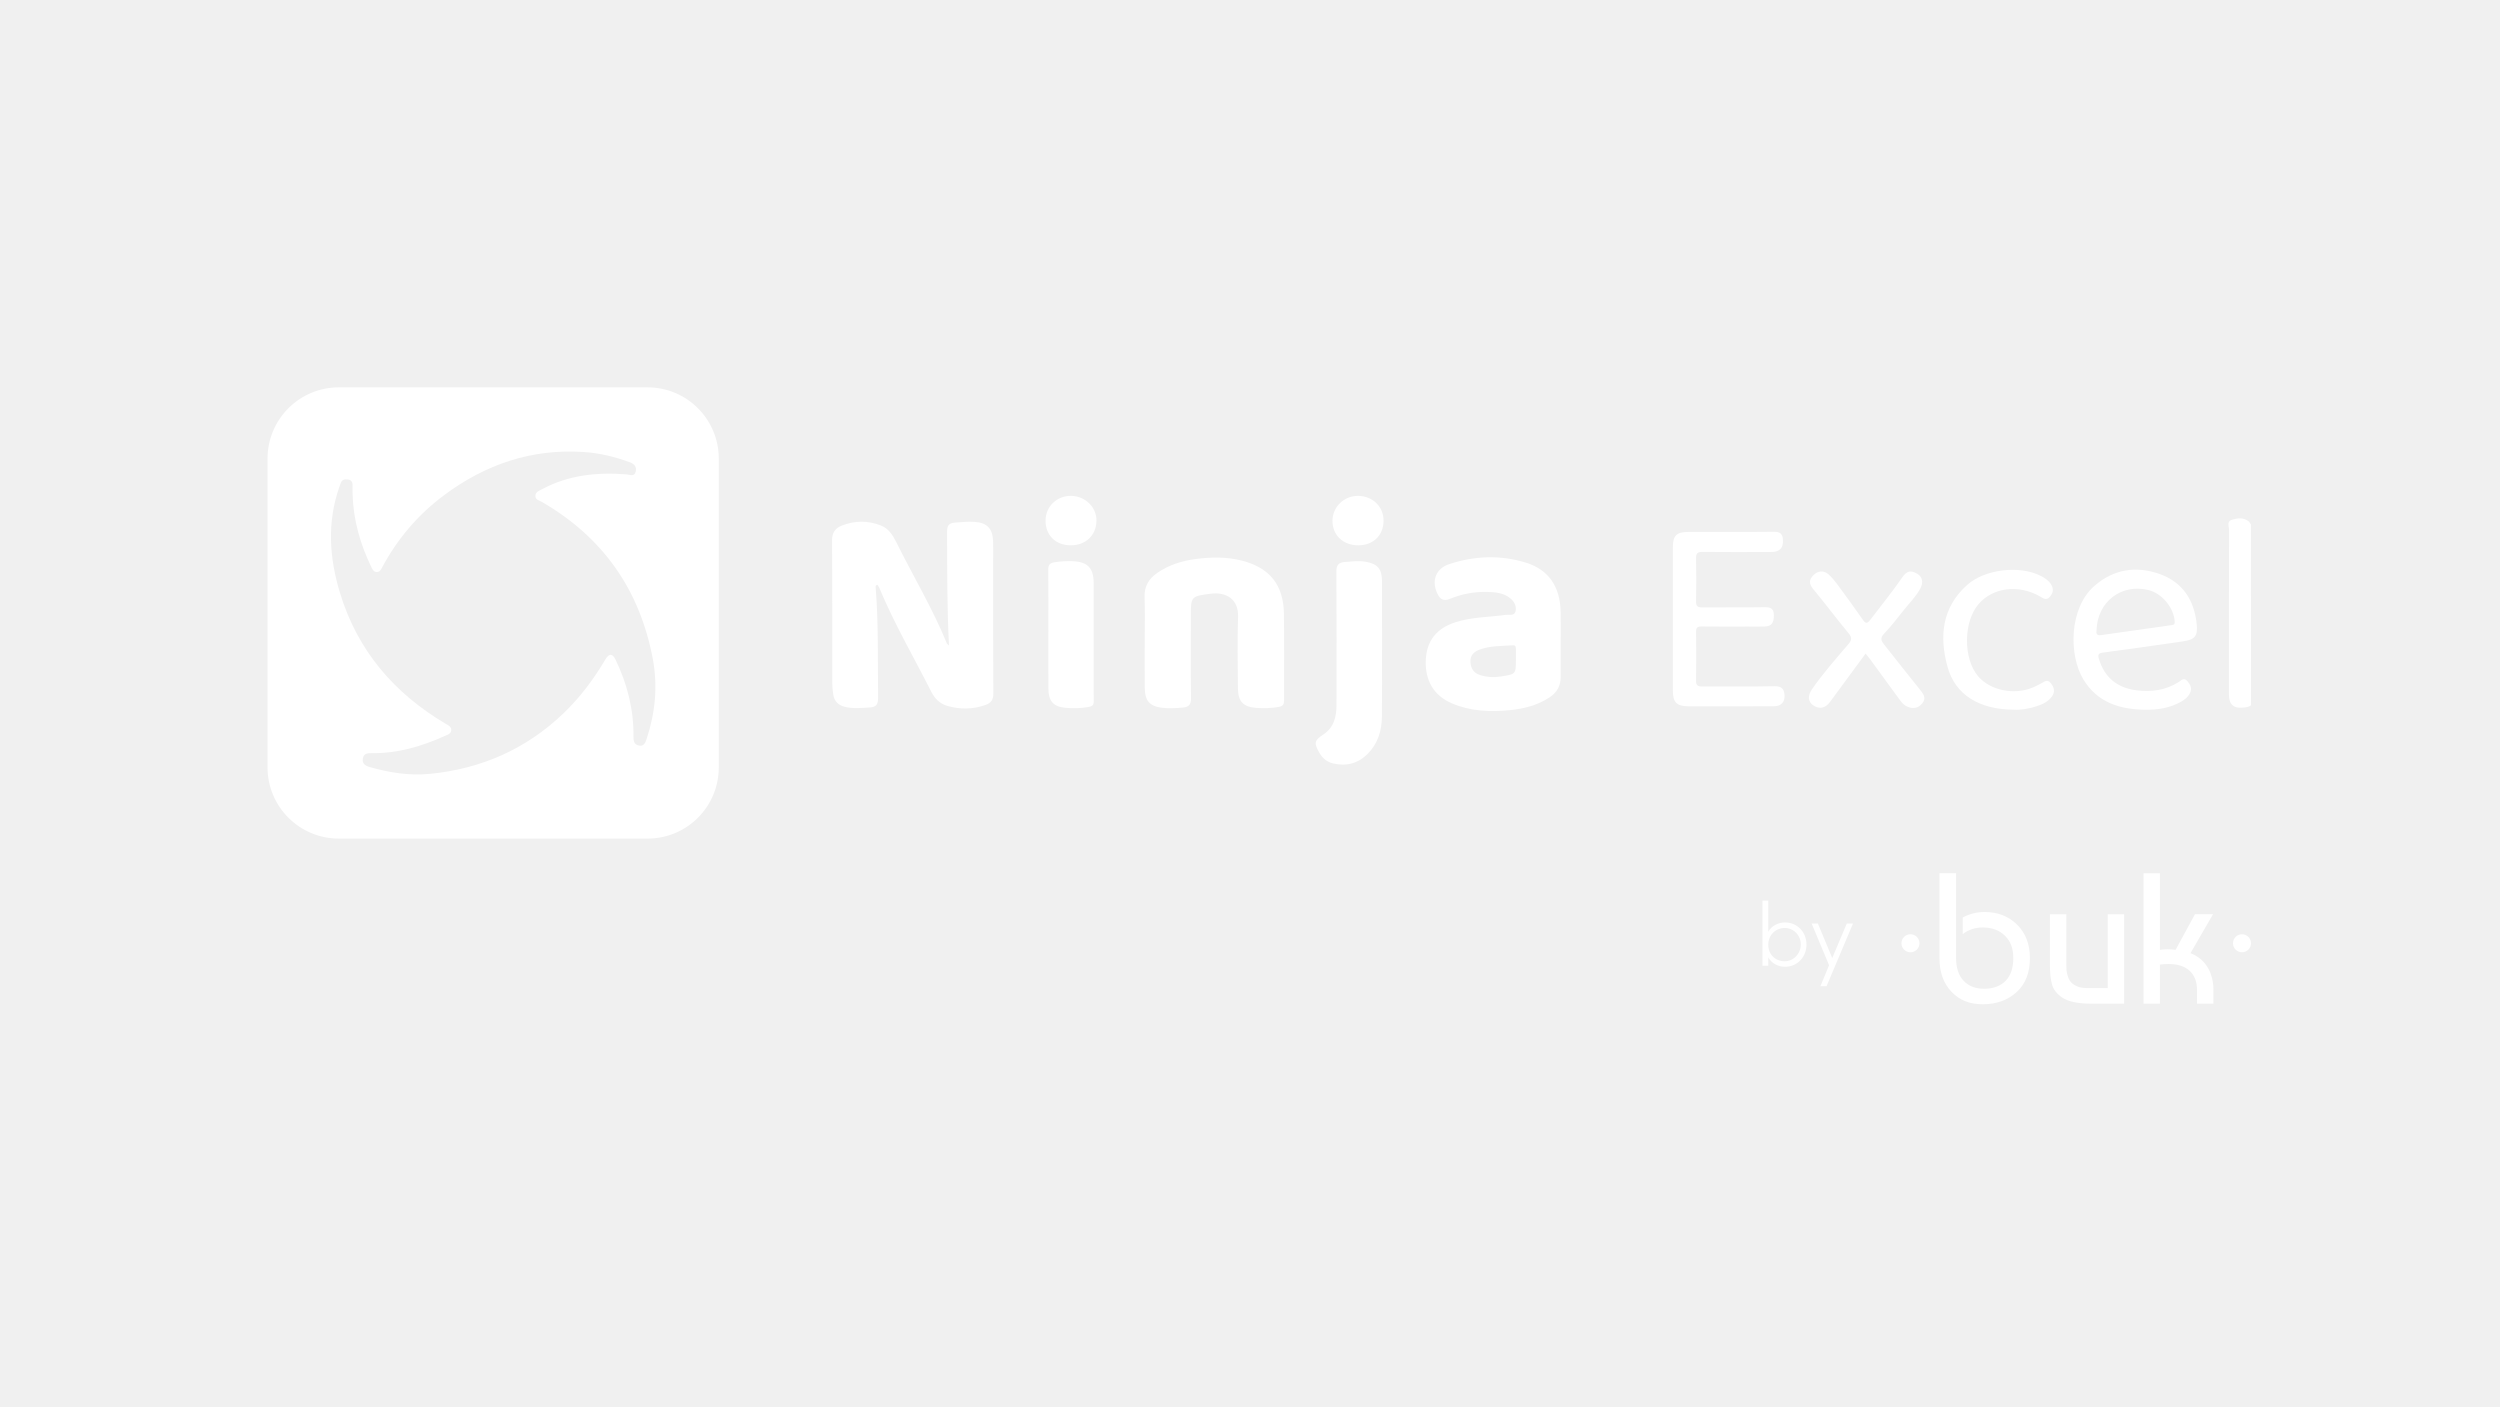
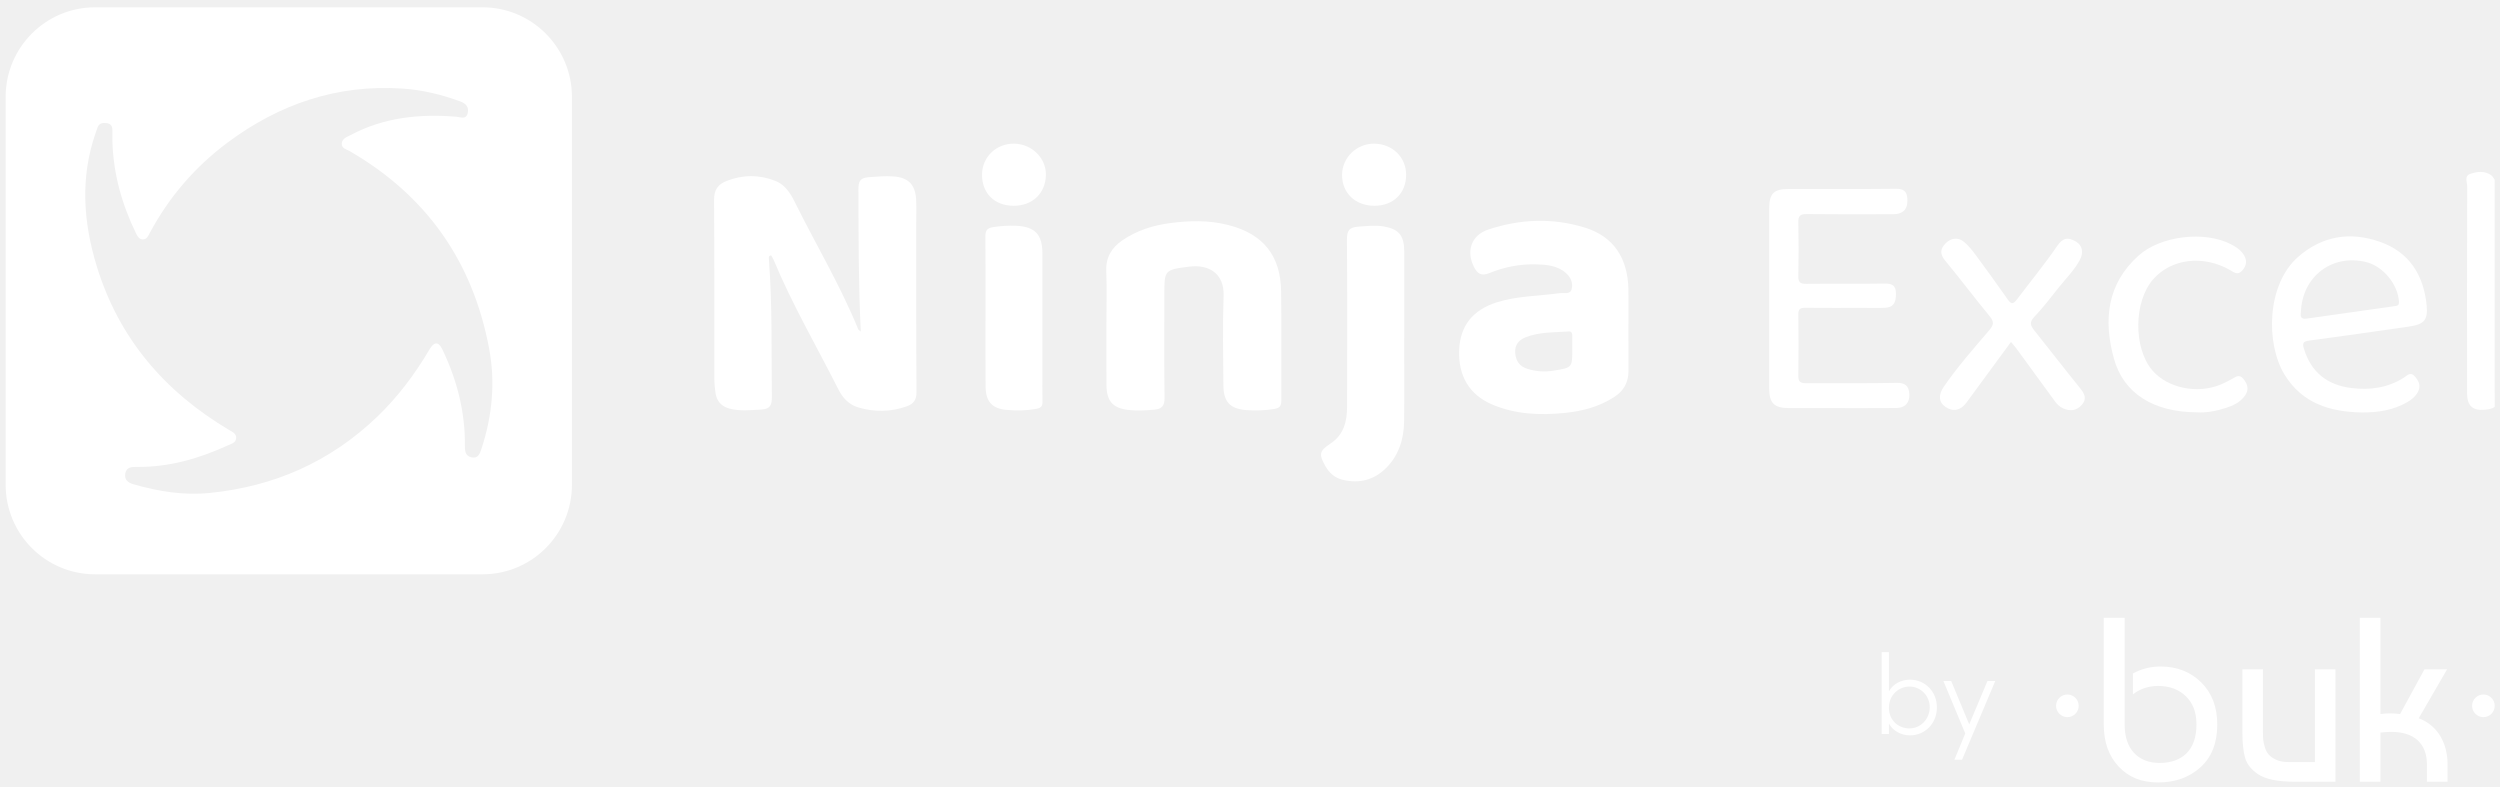
- <svg xmlns="http://www.w3.org/2000/svg" id="Capa_1" data-name="Capa 1" viewBox="0 0 1920 1080">
-   <defs>
-     <style>
-       .cls-1 {
-         fill: #fff;
-       }
-     </style>
-   </defs>
-   <path class="cls-1" d="M1043.1,418.8c-11.67-.04-19.8-7.8-19.76-18.86.04-10.69,8.99-19.3,19.88-19.11,11.04.19,19.3,8.28,19.35,18.93.05,11.3-7.9,19.07-19.47,19.04Z" />
-   <path class="cls-1" d="M822.25,418.8c-11.6-.06-19.34-7.74-19.26-19.1.07-10.82,8.86-19.16,19.89-18.87,10.79.29,19.41,8.89,19.21,19.17-.22,11.19-8.31,18.85-19.84,18.79Z" />
+ <svg xmlns="http://www.w3.org/2000/svg" version="1.2" viewBox="0 0 359 113" width="359" height="113">
+   <style>
+ 		.s0 { fill: #ffffff } 
+ 	</style>
+   <path class="s0" d="m197.36 29.55c-2.74-0.01-4.65-1.83-4.64-4.43 0.01-2.51 2.11-4.53 4.66-4.49 2.59 0.05 4.53 1.95 4.54 4.45 0.02 2.66-1.85 4.48-4.56 4.47z" />
+   <path class="s0" d="m145.54 29.55c-2.73-0.01-4.54-1.81-4.52-4.48 0.01-2.55 2.08-4.5 4.66-4.44 2.54 0.07 4.56 2.09 4.51 4.51-0.05 2.63-1.95 4.43-4.65 4.41z" />
  <g>
    <g>
      <g>
-         <path class="cls-1" d="M1489.52,670.64h12.75v65.2c0,7.46,1.92,13.25,5.74,17.36,3.83,4.11,9.1,6.17,15.81,6.17s12.47-2.01,16.44-6.03c3.97-4.02,5.95-9.85,5.95-17.5s-2.15-13.02-6.44-17.22c-4.3-4.21-9.95-6.32-16.95-6.32-5.95,0-11.1,1.71-15.45,5.11v-12.75c5.2-2.84,10.82-4.25,16.87-4.25,10.01,0,18.31,3.24,24.88,9.71,6.57,6.47,9.85,15.05,9.85,25.72,0,11.25-3.43,19.97-10.28,26.15-6.86,6.19-15.48,9.29-25.88,9.29s-17.96-3.21-24.09-9.63c-6.14-6.43-9.21-15.03-9.21-25.8v-65.2Z" />
-         <path class="cls-1" d="M1631.31,770.84h-24.76c-10.6,0-18.18-1.58-22.76-4.72-4.11-2.77-6.71-6.09-7.81-9.95-1.09-3.86-1.64-8.94-1.64-15.24v-38.78h12.6v38.64c0,1.71.04,3.17.14,4.36.1,1.2.43,2.72,1,4.58.58,1.86,1.39,3.38,2.44,4.58,1.04,1.19,2.57,2.24,4.58,3.15,2,.91,4.43,1.36,7.3,1.36h16.32v-56.67h12.59v68.7Z" />
-         <path class="cls-1" d="M1685.73,702.13h13.88l-17.33,29.92c2.47.93,5.48,2.46,8.35,5.02,9.36,8.39,9.33,20.91,9.27,23.47v10.3h-12.6v-10.45c0-6.39-1.88-11.33-5.65-14.81-3.77-3.48-9.14-5.22-16.1-5.22-2.19,0-4.44.14-6.73.43v30.05h-12.59v-100.19h12.59v58.83c4.02-.58,8.02-.58,12.03,0l14.89-27.35Z" />
-         <path class="cls-1" d="M1474.16,724.43c0,3.82-3.11,6.92-6.92,6.92s-6.93-3.1-6.93-6.92,3.11-6.92,6.93-6.92,6.92,3.1,6.92,6.92" />
-         <path class="cls-1" d="M1728.78,724.43c0,3.82-3.1,6.92-6.93,6.92s-6.92-3.1-6.92-6.92,3.1-6.92,6.92-6.92,6.93,3.1,6.93,6.92" />
+         <path class="s0" d="m302.1 88.72h3v15.32q0 2.62 1.34 4.07 1.35 1.45 3.71 1.45c1.58 0 2.93-0.47 3.86-1.41q1.4-1.42 1.4-4.11c0-1.8-0.51-3.06-1.51-4.05q-1.52-1.48-3.98-1.49-2.1 0.01-3.63 1.21v-3q1.83-1 3.96-1 3.53 0 5.84 2.28 2.31 2.28 2.31 6.05 0 3.96-2.41 6.14-2.42 2.18-6.07 2.18c-2.44 0-4.22-0.75-5.66-2.26q-2.16-2.27-2.16-6.06v-15.32z" />
+         <path class="s0" d="m335.37 112.26h-5.81q-3.73 0-5.34-1.11-1.44-0.98-1.83-2.34-0.38-1.36-0.38-3.58v-9.11h2.95v9.08q0 0.6 0.04 1.02 0.03 0.42 0.23 1.08 0.2 0.65 0.57 1.07 0.37 0.42 1.08 0.74 0.7 0.32 1.71 0.32h3.83v-13.31h2.95v16.14z" />
+         <path class="s0" d="m348.14 96.12h3.26l-4.07 7.02c0.58 0.22 1.29 0.58 1.96 1.18 2.2 1.98 2.19 4.92 2.18 5.52v2.42h-2.96v-2.46q0-2.25-1.32-3.48-1.33-1.22-3.78-1.22-0.77 0-1.58 0.1v7.06h-2.96v-23.54h2.96v13.82q1.41-0.2 2.82 0l3.5-6.42z" />
+         <path fill-rule="evenodd" class="s0" d="m296.88 102.98c-0.9 0-1.63-0.73-1.63-1.63 0-0.89 0.73-1.62 1.63-1.62 0.89 0 1.62 0.73 1.62 1.62 0 0.9-0.73 1.63-1.62 1.63z" />
+         <path fill-rule="evenodd" class="s0" d="m356.62 102.98c-0.9 0-1.63-0.73-1.63-1.63 0-0.89 0.73-1.62 1.63-1.62 0.9 0 1.62 0.73 1.62 1.62 0 0.9-0.72 1.63-1.62 1.63z" />
      </g>
      <g>
-         <path class="cls-1" d="M1387.38,725.43c0,9.85-7.35,17.06-16.44,17.06-5.41,0-10.54-2.77-12.9-7.21v6.38h-4.44v-50.01h4.44v23.93c2.43-4.44,7.42-7.14,12.9-7.14,9.09,0,16.44,7.14,16.44,16.99ZM1383.01,725.36c0-7.14-5.55-12.69-12.42-12.69-6.45,0-12.56,5.06-12.56,12.9s5.83,12.69,12.56,12.69,12.42-5.69,12.42-12.9Z" />
-         <path class="cls-1" d="M1418.32,709.27h4.79l-20.32,48.14h-4.72l6.66-16.09-13.39-32.05h4.79l11.03,26.5,11.17-26.5Z" />
+         <path class="s0" d="m278.14 101.59c0 2.31-1.73 4.01-3.86 4.01-1.27 0-2.47-0.65-3.03-1.7v1.5h-1.04v-11.75h1.04v5.63c0.57-1.05 1.74-1.68 3.03-1.68 2.13 0 3.86 1.68 3.86 3.99zm-1.03-0.02c0-1.67-1.3-2.98-2.91-2.98-1.51 0-2.95 1.19-2.95 3.03 0 1.84 1.37 2.98 2.95 2.98 1.58 0 2.91-1.33 2.91-3.03z" />
+         <path class="s0" d="m285.4 97.79h1.12l-4.77 11.31h-1.1l1.56-3.78-3.14-7.53h1.12l2.59 6.23c0 0 2.62-6.23 2.62-6.23z" />
      </g>
    </g>
-     <path class="cls-1" d="M728.81,495.7c-1.47-29.38-1.38-58.15-1.46-86.93-.01-4.68.8-7,6.17-7.42,5.02-.39,10.02-.89,15.02-.55,9.44.63,13.75,5.12,14.15,14.57.2,4.65.05,9.31.06,13.97,0,34.46-.11,68.93.13,103.39.03,4.83-1.89,7.21-5.96,8.66-9.8,3.49-19.71,3.57-29.62.67-5.69-1.67-9.53-5.76-12.13-10.9-13.34-26.39-28.32-51.97-39.71-79.34-.41-.99-1.06-1.88-1.54-2.71-1.64.25-1.45,1.31-1.38,2.16,2.2,28.07,1.51,56.19,1.83,84.29.06,5-.99,7.48-6.41,7.77-6.51.34-12.97,1.15-19.41-.55-5.06-1.33-7.99-4.57-8.67-9.73-.36-2.76-.7-5.55-.71-8.32-.05-36.51.1-73.03-.16-109.54-.04-6.05,2.33-9.47,7.52-11.53,9.96-3.95,20.04-3.98,29.95-.11,5.86,2.29,9.16,7.38,11.86,12.83,12.91,25.99,27.89,50.94,38.91,77.87.17.41.7.67,1.56,1.46Z" />
-     <path class="cls-1" d="M879.14,492.2c0-11.18.32-22.37-.11-33.53-.32-8.41,3.28-14.24,9.87-18.76,8.79-6.03,18.68-9.16,29.11-10.54,11.86-1.57,23.77-1.84,35.49,1.12,21.5,5.43,32.24,18.62,32.55,40.74.31,22.16.04,44.34.11,66.51,0,3.05-.68,4.6-4.15,5.19-5.76.98-11.5,1.17-17.25.73-10.04-.78-13.96-4.99-14.03-15.09-.13-18.26-.51-36.53.1-54.77.46-13.8-9.16-19.32-21.02-17.82-15.26,1.93-15.23,2.15-15.23,17.44,0,20.87-.18,41.73.13,62.59.08,5.04-1.61,7.03-6.37,7.42-5.4.45-10.82.8-16.17.1-9.27-1.2-12.89-5.43-12.99-15.01-.13-12.11-.03-24.22-.04-36.33Z" />
-     <path class="cls-1" d="M1061.36,499.64c0,16.95.15,33.9-.05,50.84-.13,10.74-3.14,20.67-10.91,28.46-7.39,7.41-16.45,9.8-26.67,7.36-4.81-1.15-8.2-4.18-10.6-8.42-4.08-7.2-3.76-9.22,3.04-13.68,8.36-5.48,10.25-13.75,10.26-22.82.06-33.89.14-67.79-.09-101.68-.04-5.25,1-7.73,6.76-8.13,5.21-.36,10.39-1.05,15.55-.18,9.41,1.58,12.71,5.57,12.74,15.18.06,17.69.02,35.38.02,53.08h-.03Z" />
-     <path class="cls-1" d="M1284.76,475.45c0-18.44-.02-36.88.01-55.31.02-8.83,2.83-11.6,11.77-11.61,21.98-.03,43.96.13,65.93-.12,4.58-.05,6.5,1.6,6.8,5.84.3,4.23-.57,7.92-5.21,9.25-1.74.5-3.68.42-5.53.43-16.95.03-33.9.12-50.84-.06-3.78-.04-5.23.9-5.13,4.94.25,10.98.24,21.98,0,32.96-.08,3.78,1.23,4.75,4.8,4.72,16.02-.15,32.04.09,48.05-.16,4.7-.07,6.9,1.28,6.92,6.16.02,5.88-1.74,8.43-6.95,8.66-4.28.19-8.57.05-12.85.05-11.92,0-23.84.09-35.76-.06-3.1-.04-4.23.86-4.19,4.09.15,12.48.2,24.96-.02,37.43-.07,3.87,1.45,4.6,4.9,4.57,18.44-.13,36.88.18,55.31-.21,5.44-.11,7.45,2.05,7.76,6.82.34,5.24-2.57,8.51-7.96,8.55-14.15.12-28.31.04-42.46.05-7.82,0-15.64.03-23.47,0-8.77-.04-11.85-3.04-11.86-11.65-.03-18.44-.01-36.88-.01-55.31Z" />
-     <path class="cls-1" d="M805.13,483.37c0-15.25.09-30.51-.07-45.76-.04-3.67,1.03-5.21,4.84-5.79,4.64-.71,9.24-1.02,13.88-.83,11.49.47,16.13,5.25,16.16,16.72.05,24.37.02,48.73.02,73.1,0,5.77-.1,11.53.04,17.3.07,2.81-.53,4.22-3.77,4.8-6.13,1.11-12.24,1.23-18.33.64-8.94-.87-12.65-5.19-12.72-14.44-.12-15.25-.03-30.5-.03-45.76Z" />
-     <path class="cls-1" d="M1432.75,502c-9.29,12.62-18.32,24.88-27.34,37.15-3.52,4.79-8.18,5.74-12.8,2.58-4.01-2.75-4.56-7.16-1.06-12.28,8.43-12.3,18.37-23.43,28.02-34.76,2.69-3.16,2.86-5.06.13-8.36-9.26-11.17-17.95-22.82-27.22-33.99-3.36-4.04-3.19-7.19.26-10.65,3.37-3.38,7.91-3.82,11.54-.61,2.62,2.32,4.88,5.12,6.97,7.95,6.52,8.83,12.98,17.72,19.26,26.72,2.13,3.05,3.31,3.64,5.89.23,8.2-10.83,16.82-21.34,24.53-32.53,3.49-5.06,6.49-5.76,11.6-2.74,3.81,2.25,4.84,6.53,2.29,11.25-3.38,6.27-8.5,11.27-12.89,16.8-4.85,6.12-9.63,12.35-15.02,17.99-3.18,3.33-2.15,5.43.14,8.3,9.41,11.78,18.61,23.72,28.12,35.42,2.67,3.28,4,6.29,1.06,9.8-3.16,3.78-7.18,4.31-11.6,2.35-2.1-.93-3.68-2.49-5.02-4.32-7.9-10.82-15.79-21.65-23.71-32.46-.85-1.17-1.83-2.24-3.16-3.86Z" />
-     <path class="cls-1" d="M1546.68,545.03c-26.76-.04-45.12-11.63-50.96-32.81-6.46-23.45-4.35-45.57,15.04-62.98,13.54-12.16,40.27-15.21,56.37-7.03,3.18,1.62,6.15,3.5,8.1,6.62,2.18,3.5,1.62,6.68-1.07,9.66-2.66,2.95-4.97.98-7.39-.4-16.37-9.37-35.9-7.04-47.01,5.58-11.92,13.54-12.21,41.98-.56,55.71,9.24,10.89,27.74,14.68,42.09,8.57,2.22-.94,4.37-2.06,6.5-3.2,2.41-1.29,4.58-3.37,7.21-.1,2.65,3.29,3.48,6.58.94,10.16-2.95,4.16-7.41,6.17-12.04,7.65-6.05,1.94-12.29,2.97-17.22,2.57Z" />
-     <path class="cls-1" d="M1728.72,402.86c.02,46.27.04,92.54.06,138.82-1.87,1.43-4.17,1.56-6.33,1.77-7.18.7-10.61-2.56-10.61-9.97-.02-42.17-.05-84.34.08-126.51,0-2.61-2.01-6.43,2.06-7.75,4.26-1.37,8.78-1.92,12.79,1.01.84.62,1.31,1.75,1.95,2.64Z" />
-     <path class="cls-1" d="M1198.57,469.95c-.33-19.28-9.19-32.38-26.45-37.76-19.77-6.17-39.72-5.36-59.28,1.11-10.25,3.39-13.62,13-8.92,22.6,2.1,4.29,4.57,6.11,9.65,4.01,9-3.73,18.58-5.52,28.33-5.31,6.48.14,13.14.63,18.41,5.24,3.01,2.63,4.61,6.3,3.5,10.02-.99,3.31-4.74,1.99-7.34,2.35-12.87,1.78-26.03,1.64-38.56,5.63-14.66,4.67-22.24,14.35-22.9,28.9-.73,15.94,6.2,27.53,20.12,33.47,14.28,6.1,29.24,6.69,44.41,5.19,10.85-1.07,21.2-3.71,30.5-9.8,5.83-3.82,8.61-9.01,8.57-15.9-.05-8.38-.01-16.77-.01-25.15,0-8.2.12-16.4-.02-24.59ZM1152.6,519.55c-5.47.87-10.71.52-15.9-1.11-4.82-1.52-7.14-4.96-7.41-9.96-.26-4.81,2.26-7.68,6.43-9.33,8.46-3.35,17.46-2.95,26.3-3.56,2.14-.15,2.19,1.53,2.2,3.07.01,2.6,0,5.2,0,7.8,0,11.41-.02,11.24-11.63,13.09Z" />
-     <path class="cls-1" d="M1615.2,501.18c20.44-2.7,40.85-5.66,61.26-8.6,9.29-1.34,11.56-4.11,10.61-13.28-1.92-18.4-10.75-32.19-28.51-38.47-18.13-6.41-35.33-3.71-50.08,9.17-19.48,17-19.85,53.18-8.38,71.92,10.78,17.62,27.87,22.87,47.25,23.18,9.85.12,19.31-1.34,27.96-6.34,2.77-1.6,5.22-3.59,6.65-6.57,1.71-3.58.25-6.4-2.09-9.12-2.69-3.12-4.67-.51-6.68.76-9.92,6.3-20.85,7.75-32.19,6.35-14.67-1.81-24.62-9.56-29-24.06-1.04-3.42-.46-4.45,3.21-4.94ZM1610.15,483.89c.69-21.84,19.05-35.83,39.89-30.73,10.41,2.55,19.48,13.61,20.14,24.19.16,2.61-1.23,2.58-2.97,2.82-17.82,2.49-35.63,4.98-53.44,7.58-3.78.55-4-1.46-3.62-3.87Z" />
-     <path class="cls-1" d="M497.3,297.49h-237.11c-30.2,0-54.72,24.51-54.72,54.72v237.11c0,30.24,24.51,54.72,54.72,54.72h237.11c30.24,0,54.72-24.48,54.72-54.72v-237.11c0-30.2-24.48-54.72-54.72-54.72ZM496.57,567.54c-.98,3.03-2.15,5.91-6.06,5-3.43-.8-4.05-3.28-4.01-6.82.26-20.79-4.78-40.49-13.79-59.17-2.34-4.85-5-4.85-7.84,0-8.97,15.18-19.44,29.15-32.17,41.33-28.67,27.43-63,42.53-102.47,46.44-15.87,1.57-31.23-.95-46.4-5.25-3.5-1.02-5.84-2.77-5.14-6.64.66-3.87,3.72-4.05,6.89-4.01,19.84.25,38.3-5.18,56.18-13.28,2.01-.91,4.56-1.6,4.78-4.19.26-2.92-2.3-3.9-4.38-5.14-39.43-23.42-67.41-55.92-80.95-100.13-8.32-27.21-10.14-54.35-.62-81.64.36-1.06.73-2.12,1.13-3.14.95-2.66,3.14-2.92,5.51-2.63,2.44.29,3.54,1.79,3.54,4.19-.04,2.23,0,4.49,0,6.71.51,20.03,5.87,38.85,14.63,56.8.88,1.75,1.93,3.39,4.05,3.36,2.44-.04,3.28-2.15,4.23-3.94,11.75-21.85,27.54-40.31,47.42-55.12,31.77-23.67,67.27-35.82,107.25-33.12,12.15.8,23.93,3.65,35.38,7.88,3.47,1.28,5.4,3.5,4.49,7.19-1.06,4.12-4.38,2.33-6.97,2.12-22.54-1.82-44.39.44-64.71,11.23-2.3,1.2-5.18,2.15-5.36,5.14-.22,3.1,2.92,3.57,4.89,4.71,46.95,27.14,75.25,67.48,85.25,120.45,3.94,20.79,1.97,41.48-4.74,61.69Z" />
+     <path class="s0" d="m123.61 47.62c-0.34-6.9-0.32-13.66-0.34-20.42 0-1.1 0.19-1.65 1.45-1.75 1.17-0.09 2.35-0.2 3.52-0.12 2.22 0.14 3.23 1.2 3.32 3.42 0.05 1.09 0.01 2.19 0.01 3.28 0 8.1-0.02 16.19 0.04 24.29 0 1.13-0.45 1.69-1.4 2.03-2.3 0.82-4.63 0.84-6.95 0.16-1.34-0.39-2.24-1.35-2.85-2.56-3.13-6.2-6.64-12.21-9.32-18.64-0.09-0.23-0.25-0.44-0.36-0.64-0.38 0.06-0.34 0.31-0.32 0.51 0.51 6.6 0.35 13.2 0.43 19.8 0.01 1.18-0.24 1.76-1.51 1.83-1.52 0.08-3.04 0.27-4.55-0.13q-1.79-0.47-2.04-2.29c-0.08-0.64-0.16-1.3-0.16-1.95-0.01-8.58 0.02-17.16-0.04-25.73-0.01-1.43 0.55-2.23 1.76-2.71 2.34-0.93 4.71-0.94 7.03-0.03 1.38 0.54 2.15 1.73 2.79 3.02 3.02 6.1 6.54 11.96 9.12 18.29 0.04 0.1 0.17 0.16 0.37 0.34z" />
+     <path class="s0" d="m158.88 46.8c0-2.63 0.08-5.26-0.02-7.88-0.08-1.98 0.77-3.34 2.31-4.41 2.07-1.41 4.39-2.15 6.83-2.47 2.79-0.37 5.58-0.44 8.33 0.26 5.05 1.28 7.57 4.37 7.64 9.57 0.07 5.21 0.01 10.42 0.03 15.63 0 0.71-0.16 1.08-0.98 1.22q-2.02 0.33-4.05 0.17c-2.35-0.19-3.27-1.18-3.29-3.55-0.03-4.29-0.12-8.58 0.03-12.87 0.1-3.24-2.15-4.53-4.94-4.18-3.58 0.45-3.57 0.5-3.57 4.1 0 4.9-0.04 9.8 0.03 14.7 0.02 1.18-0.38 1.65-1.49 1.74-1.27 0.11-2.54 0.19-3.8 0.03-2.17-0.29-3.02-1.28-3.05-3.53-0.03-2.84 0-5.69-0.01-8.53z" />
+     <path class="s0" d="m201.64 48.55c0 3.98 0.04 7.96-0.01 11.94-0.03 2.52-0.74 4.86-2.56 6.69-1.73 1.74-3.86 2.3-6.26 1.72-1.13-0.27-1.92-0.98-2.49-1.97-0.95-1.7-0.88-2.17 0.72-3.22 1.96-1.29 2.4-3.23 2.4-5.36 0.02-7.96 0.04-15.92-0.02-23.89-0.01-1.23 0.24-1.81 1.59-1.91 1.22-0.08 2.44-0.24 3.65-0.04 2.21 0.37 2.98 1.31 2.99 3.57q0.01 6.23 0 12.47z" />
+     <path class="s0" d="m254.06 42.86q0-6.5 0-12.99c0.01-2.08 0.67-2.73 2.76-2.73 5.16-0.01 10.32 0.03 15.47-0.03 1.08-0.01 1.53 0.38 1.6 1.37 0.07 1-0.13 1.87-1.22 2.18-0.41 0.12-0.87 0.1-1.3 0.1-3.98 0.01-7.96 0.03-11.93-0.02-0.89 0-1.23 0.22-1.2 1.17q0.08 3.87 0 7.74c-0.02 0.89 0.28 1.11 1.12 1.11 3.76-0.04 7.52 0.02 11.28-0.04 1.1-0.02 1.62 0.3 1.62 1.45 0.01 1.38-0.41 1.98-1.63 2.03-1 0.05-2.01 0.01-3.02 0.01-2.79 0-5.59 0.02-8.39-0.01-0.72-0.01-0.99 0.2-0.98 0.96q0.06 4.4 0 8.79c-0.02 0.91 0.34 1.08 1.15 1.08 4.32-0.03 8.65 0.04 12.97-0.05 1.28-0.03 1.75 0.48 1.82 1.6 0.08 1.23-0.6 2-1.86 2.01-3.32 0.03-6.65 0.01-9.97 0.01q-2.75 0.01-5.5 0c-2.06-0.01-2.78-0.71-2.79-2.74q0-6.5 0-12.99z" />
+     <path class="s0" d="m141.52 44.72c0-3.58 0.02-7.16-0.02-10.75-0.01-0.86 0.24-1.22 1.14-1.36q1.63-0.25 3.25-0.19c2.7 0.11 3.79 1.23 3.8 3.93q0.01 8.58 0 17.17c0 1.35-0.02 2.71 0.01 4.06 0.02 0.66-0.12 0.99-0.88 1.13-1.44 0.26-2.88 0.29-4.3 0.15-2.1-0.2-2.97-1.22-2.99-3.39-0.03-3.58-0.01-7.17-0.01-10.75z" />
+     <path class="s0" d="m288.78 49.1c-2.18 2.96-4.29 5.84-6.41 8.73-0.83 1.12-1.92 1.35-3 0.6-0.95-0.64-1.07-1.68-0.25-2.88 1.97-2.89 4.31-5.51 6.57-8.17 0.63-0.74 0.67-1.19 0.03-1.96-2.17-2.63-4.21-5.36-6.39-7.99-0.78-0.95-0.74-1.69 0.07-2.5 0.79-0.79 1.85-0.9 2.7-0.14 0.62 0.54 1.15 1.2 1.64 1.87q2.3 3.1 4.52 6.27c0.5 0.72 0.77 0.86 1.38 0.06 1.92-2.55 3.95-5.02 5.76-7.65 0.81-1.18 1.52-1.35 2.72-0.64 0.89 0.53 1.13 1.54 0.54 2.64-0.8 1.48-2 2.65-3.03 3.95-1.14 1.44-2.26 2.9-3.52 4.23-0.75 0.78-0.51 1.27 0.03 1.95 2.21 2.76 4.37 5.57 6.6 8.32 0.62 0.77 0.94 1.48 0.25 2.3-0.75 0.89-1.69 1.01-2.73 0.55-0.49-0.22-0.86-0.58-1.17-1.01q-2.78-3.82-5.57-7.63c-0.2-0.27-0.43-0.52-0.74-0.9z" />
+     <path class="s0" d="m315.52 59.21c-6.28-0.01-10.59-2.73-11.96-7.71-1.52-5.51-1.02-10.7 3.53-14.79 3.18-2.86 9.45-3.58 13.22-1.66 0.75 0.38 1.45 0.83 1.91 1.56 0.51 0.82 0.38 1.57-0.26 2.27-0.62 0.69-1.16 0.23-1.73-0.1-3.84-2.2-8.42-1.65-11.03 1.32-2.8 3.18-2.87 9.86-0.13 13.08 2.17 2.56 6.51 3.45 9.87 2.02q0.78-0.34 1.53-0.76c0.57-0.3 1.07-0.79 1.69-0.02 0.62 0.77 0.82 1.55 0.22 2.39-0.69 0.98-1.74 1.45-2.82 1.79-1.42 0.46-2.89 0.7-4.04 0.61z" />
+     <path class="s0" d="m358.23 25.81q0.01 16.3 0.01 32.61c-0.43 0.34-0.97 0.37-1.48 0.42-1.69 0.16-2.49-0.6-2.49-2.34q-0.02-14.87 0.02-29.73c0-0.61-0.47-1.51 0.48-1.82 1-0.32 2.06-0.45 3 0.24 0.2 0.15 0.31 0.41 0.46 0.62z" />
+     <path class="s0" d="m233.84 41.57c-0.08-4.53-2.16-7.61-6.21-8.87-4.64-1.45-9.32-1.26-13.91 0.26-2.41 0.8-3.2 3.05-2.09 5.31 0.49 1.01 1.07 1.44 2.26 0.94 2.11-0.87 4.36-1.3 6.65-1.25 1.52 0.04 3.08 0.15 4.32 1.24 0.7 0.61 1.08 1.48 0.82 2.35-0.23 0.78-1.11 0.47-1.72 0.55-3.02 0.42-6.11 0.39-9.05 1.32q-5.15 1.66-5.37 6.79c-0.17 3.75 1.45 6.47 4.72 7.87 3.35 1.43 6.86 1.57 10.42 1.22 2.54-0.26 4.97-0.88 7.15-2.31 1.37-0.89 2.02-2.11 2.02-3.73q-0.01-2.96-0.01-5.91c0-1.93 0.03-3.85 0-5.78zm-10.79 11.66q-1.91 0.31-3.73-0.27c-1.13-0.35-1.67-1.16-1.74-2.34-0.06-1.13 0.53-1.8 1.51-2.19 1.99-0.78 4.1-0.69 6.17-0.83 0.5-0.04 0.52 0.36 0.52 0.72q0 0.91 0 1.83c0 2.68-0.01 2.64-2.73 3.08z" />
+     <path class="s0" d="m331.59 48.91c4.8-0.64 9.59-1.33 14.38-2.02 2.18-0.32 2.71-0.97 2.49-3.12-0.45-4.33-2.52-7.57-6.69-9.04-4.26-1.51-8.29-0.87-11.75 2.15-4.57 4-4.66 12.5-1.97 16.9 2.53 4.14 6.54 5.37 11.09 5.45 2.31 0.02 4.53-0.32 6.56-1.49 0.65-0.38 1.22-0.85 1.56-1.55 0.4-0.84 0.06-1.5-0.49-2.14-0.63-0.73-1.1-0.12-1.57 0.18-2.33 1.48-4.89 1.82-7.55 1.49-3.44-0.43-5.78-2.25-6.81-5.65-0.24-0.81-0.1-1.05 0.75-1.16zm-1.18-4.06c0.16-5.14 4.47-8.42 9.36-7.22 2.44 0.6 4.57 3.19 4.72 5.68 0.04 0.61-0.28 0.6-0.69 0.66q-6.27 0.87-12.54 1.78c-0.89 0.13-0.94-0.34-0.85-0.91z" />
+     <path class="s0" d="m69.29 1.05h-55.64c-7.08 0-12.84 5.76-12.84 12.86v55.7c0 7.11 5.76 12.86 12.84 12.86h55.64c7.09 0 12.84-5.75 12.84-12.86v-55.7c0-7.09-5.75-12.86-12.84-12.86zm-0.17 63.45c-0.23 0.71-0.51 1.39-1.42 1.17-0.81-0.19-0.95-0.77-0.94-1.6 0.06-4.88-1.13-9.51-3.24-13.9q-0.83-1.71-1.84 0c-2.1 3.56-4.56 6.85-7.55 9.71-6.73 6.44-14.78 9.99-24.04 10.91-3.73 0.37-7.33-0.22-10.89-1.24-0.82-0.23-1.37-0.65-1.21-1.56 0.16-0.9 0.88-0.95 1.62-0.94 4.66 0.06 8.99-1.21 13.18-3.12 0.47-0.21 1.07-0.37 1.12-0.98 0.07-0.69-0.53-0.92-1.02-1.21-9.25-5.5-15.82-13.14-19-23.52-1.95-6.39-2.38-12.77-0.14-19.18q0.12-0.38 0.26-0.74c0.23-0.62 0.74-0.69 1.3-0.62 0.57 0.07 0.83 0.42 0.83 0.99q-0.01 0.79 0 1.57c0.12 4.71 1.37 9.13 3.43 13.35 0.21 0.41 0.45 0.79 0.95 0.79 0.57-0.01 0.77-0.51 0.99-0.93q4.13-7.71 11.13-12.95c7.45-5.56 15.78-8.41 25.16-7.78 2.85 0.19 5.62 0.86 8.31 1.85 0.81 0.3 1.26 0.82 1.05 1.69-0.25 0.97-1.03 0.55-1.64 0.5-5.29-0.43-10.41 0.1-15.18 2.64-0.54 0.28-1.22 0.5-1.26 1.21-0.05 0.72 0.69 0.83 1.15 1.1 11.02 6.38 17.66 15.85 20 28.3 0.93 4.88 0.46 9.74-1.11 14.49z" />
  </g>
</svg>
